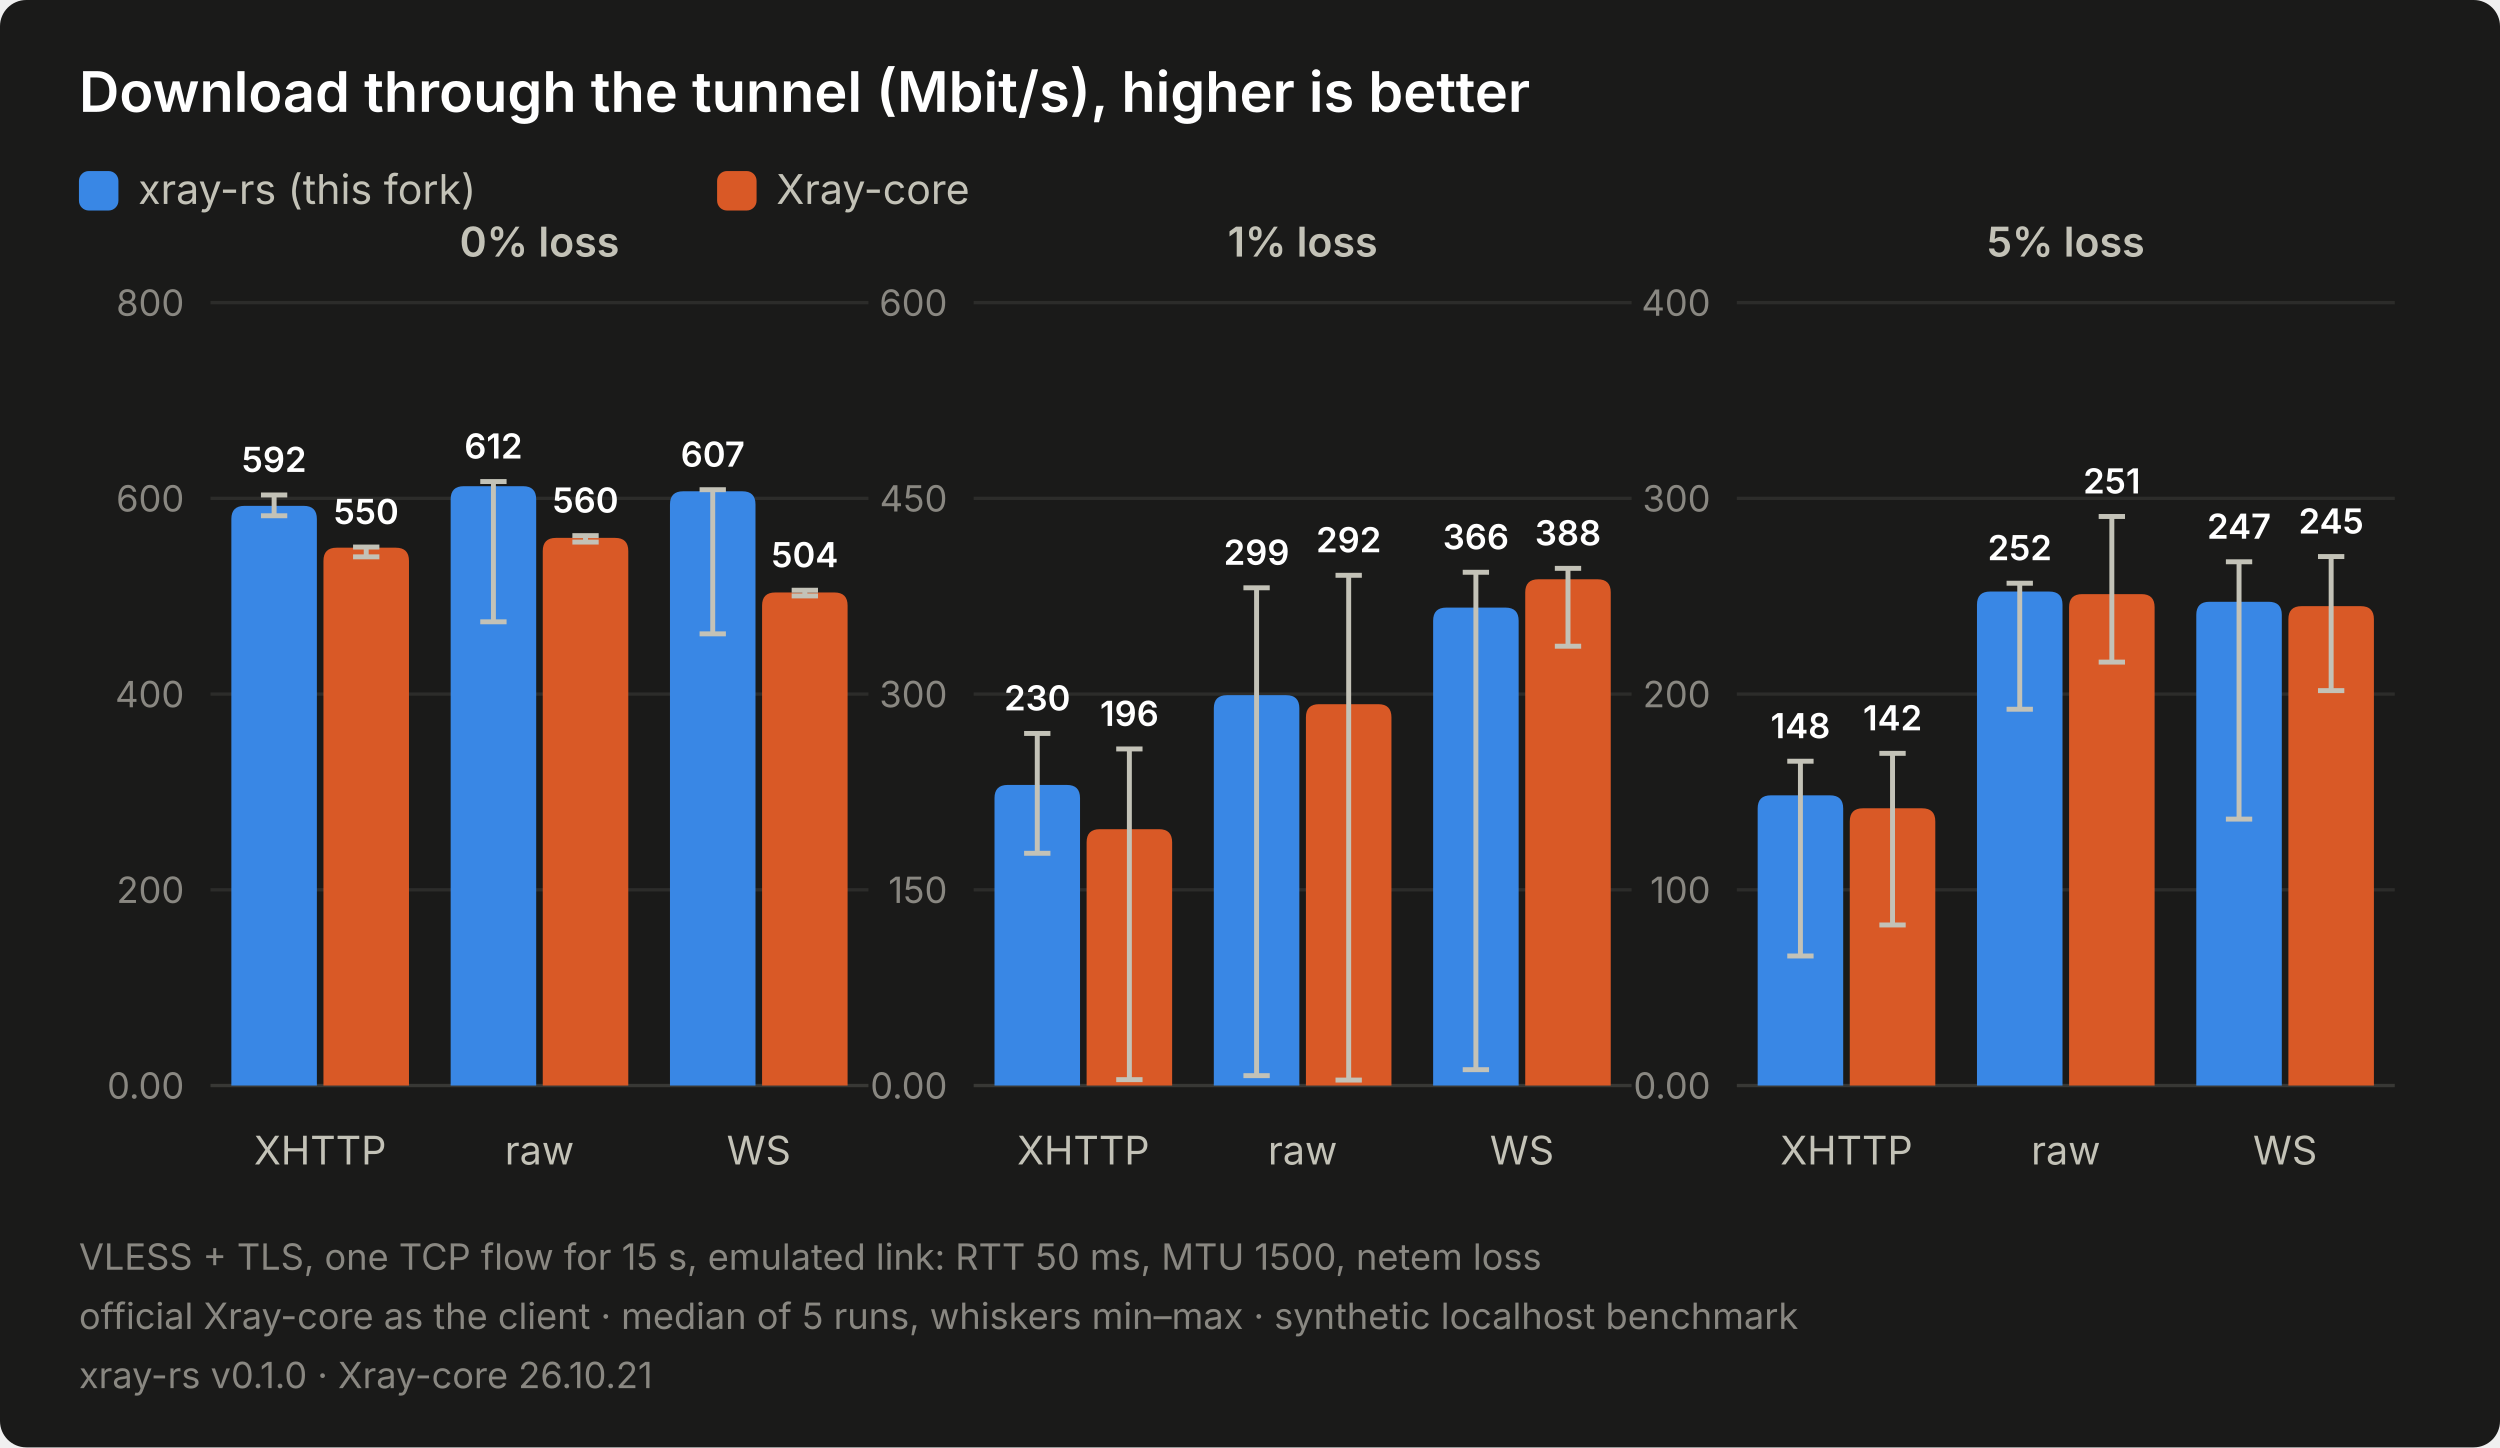
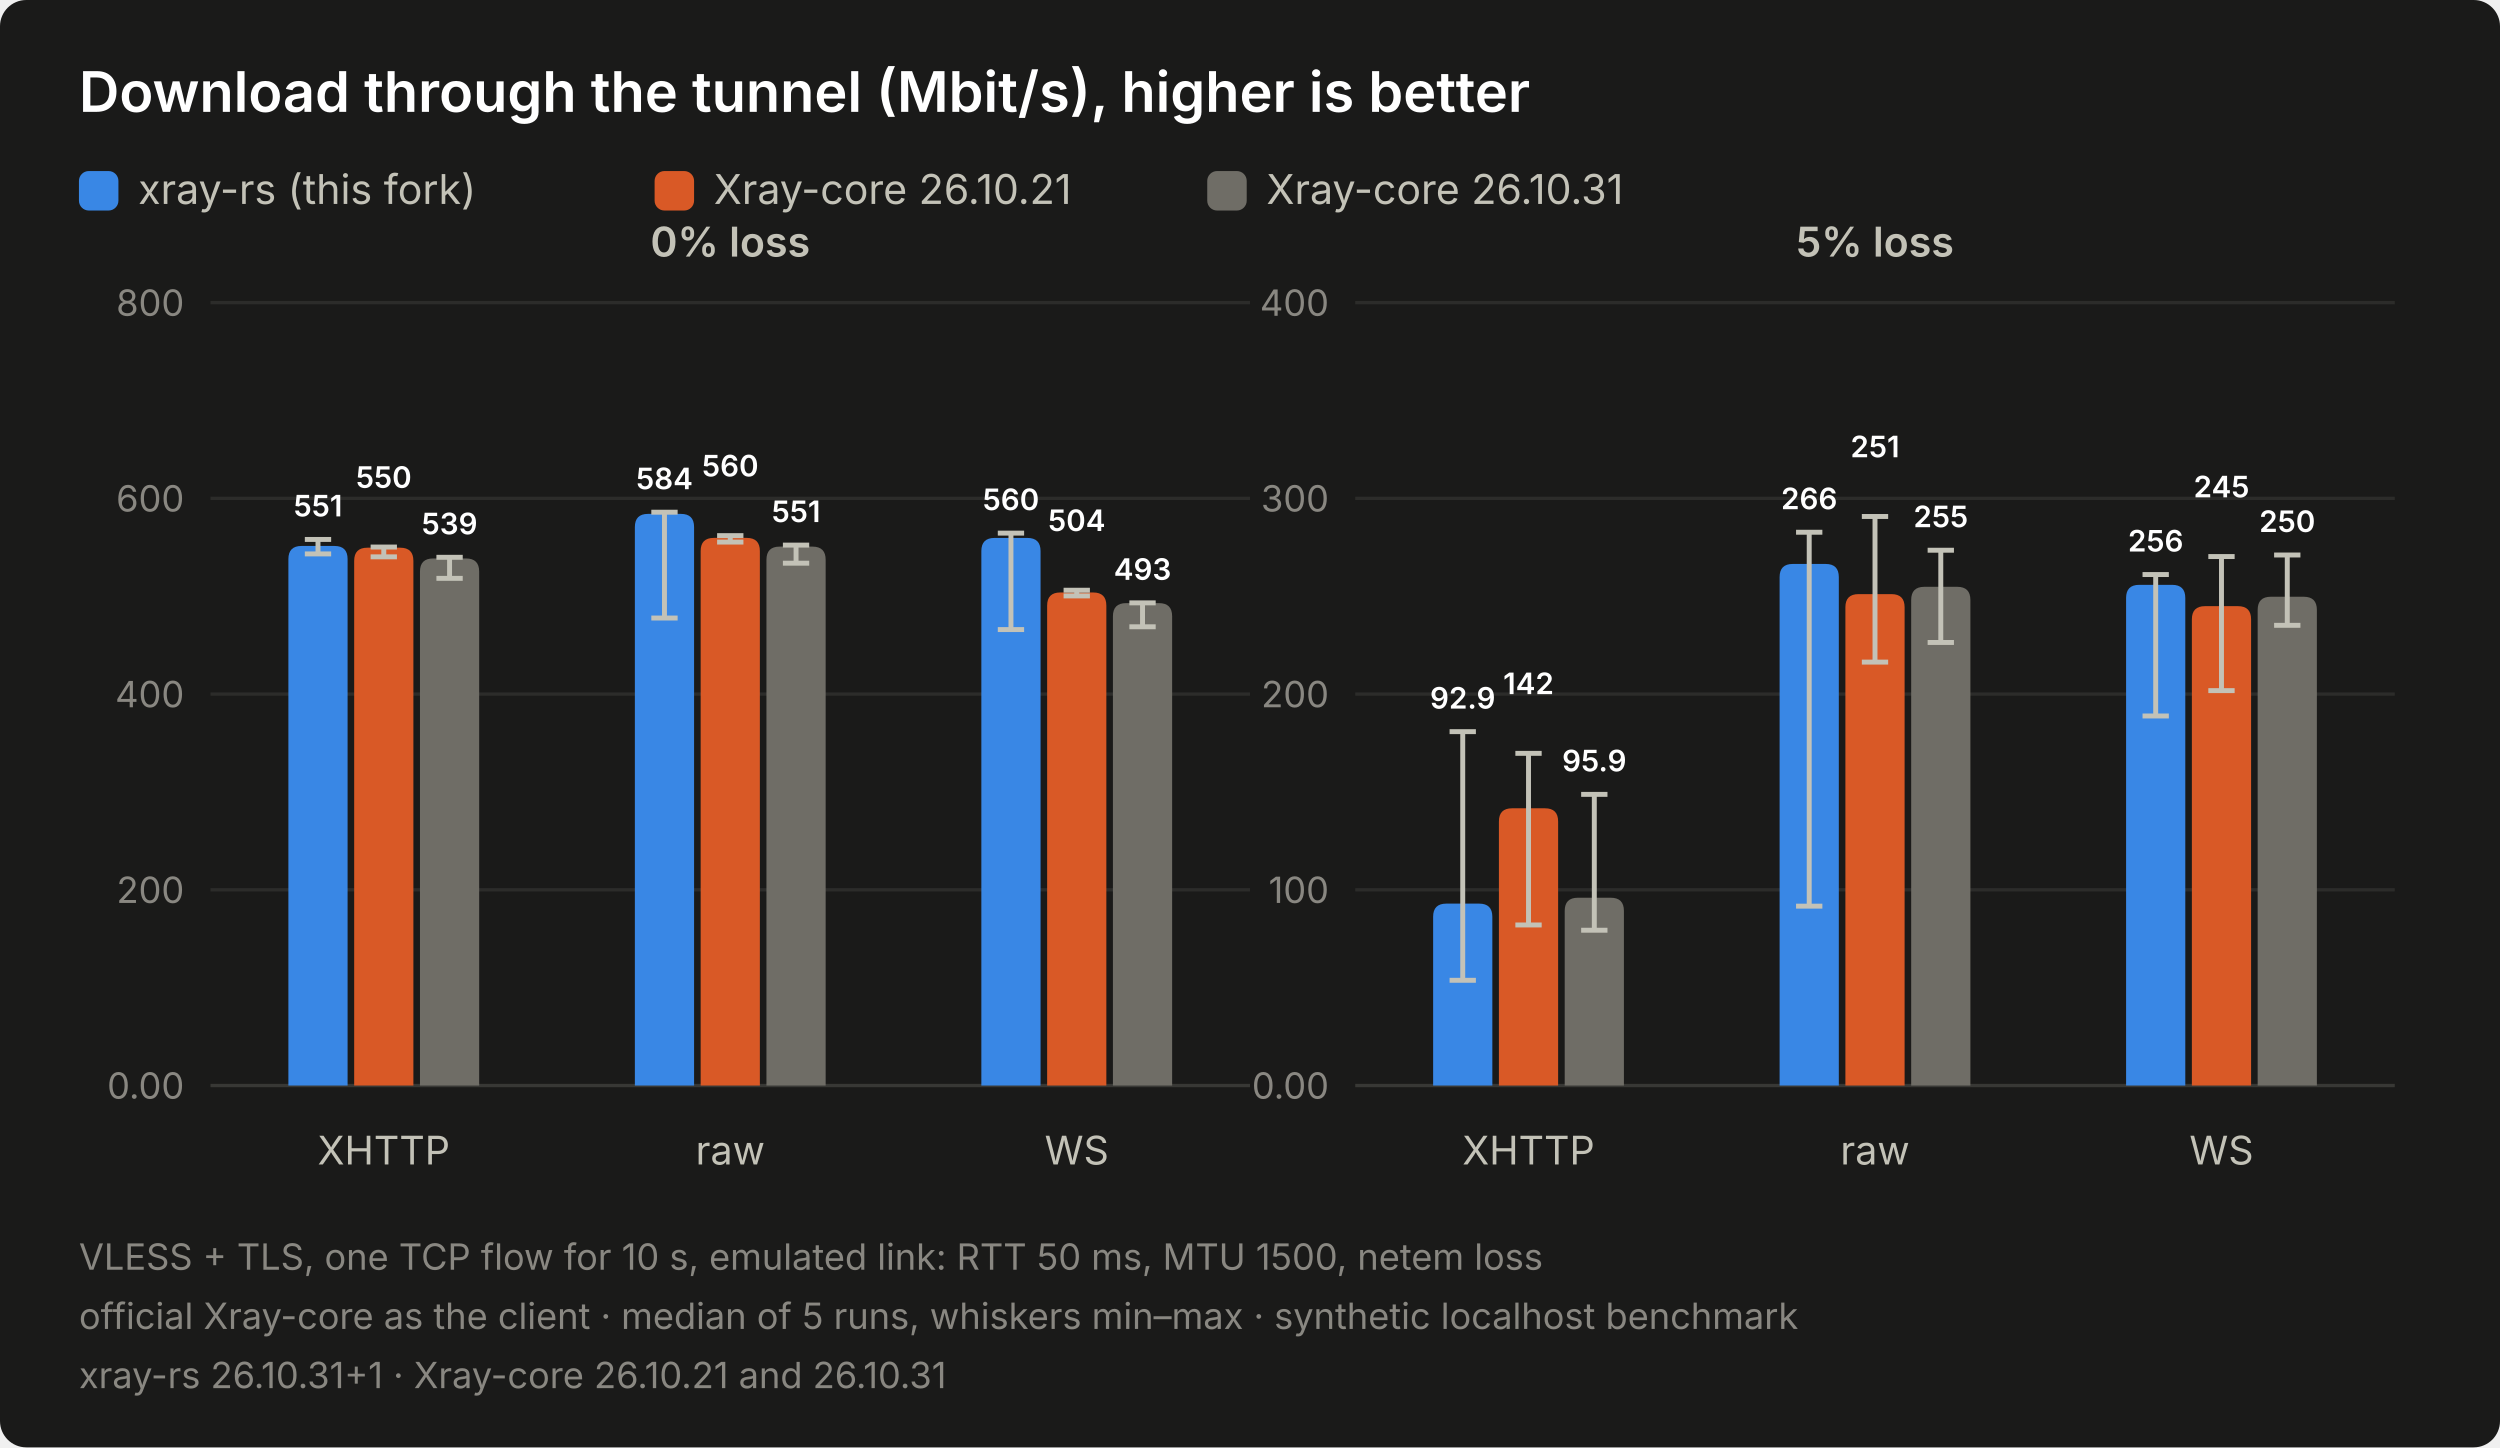
<svg xmlns="http://www.w3.org/2000/svg" width="760" height="440" viewBox="0 0 760 440" role="img" aria-label="Download through the tunnel (Mbit/s), higher is better">
  <rect width="760" height="440" fill="#1a1a19" rx="8" />
  <text x="24" y="34" font-family="system-ui, -apple-system, 'Segoe UI', sans-serif" font-size="17" font-weight="600" fill="#ffffff">Download through the tunnel (Mbit/s), higher is better</text>
  <rect x="24" y="52" width="12" height="12" rx="3" fill="#3987e5" />
  <text x="42" y="62" font-family="system-ui, -apple-system, 'Segoe UI', sans-serif" font-size="12.5" fill="#c3c2b7">xray-rs (this fork)</text>
-   <rect x="218" y="52" width="12" height="12" rx="3" fill="#d95926" />
-   <text x="236" y="62" font-family="system-ui, -apple-system, 'Segoe UI', sans-serif" font-size="12.5" fill="#c3c2b7">Xray-core</text>
-   <text x="164.00" y="78" font-family="system-ui, -apple-system, 'Segoe UI', sans-serif" font-size="12.5" font-weight="600" fill="#c3c2b7" text-anchor="middle">0% loss</text>
+   <rect x="199" y="52" width="12" height="12" rx="3" fill="#d95926" />
+   <text x="217" y="62" font-family="system-ui, -apple-system, 'Segoe UI', sans-serif" font-size="12.5" fill="#c3c2b7">Xray-core 26.10.21</text>
+   <rect x="367" y="52" width="12" height="12" rx="3" fill="#6f6d66" />
+   <text x="385" y="62" font-family="system-ui, -apple-system, 'Segoe UI', sans-serif" font-size="12.5" fill="#c3c2b7">Xray-core 26.10.31</text>
+   <text x="222.00" y="78" font-family="system-ui, -apple-system, 'Segoe UI', sans-serif" font-size="12.5" font-weight="600" fill="#c3c2b7" text-anchor="middle">0% loss</text>
  <text x="56.0" y="334.00" font-family="system-ui, -apple-system, 'Segoe UI', sans-serif" font-size="11" fill="#898781" text-anchor="end">0.00</text>
-   <line x1="64.0" y1="270.50" x2="264.0" y2="270.50" stroke="#2c2c2a" stroke-width="1" />
+   <line x1="64.0" y1="270.50" x2="380.0" y2="270.50" stroke="#2c2c2a" stroke-width="1" />
  <text x="56.0" y="274.50" font-family="system-ui, -apple-system, 'Segoe UI', sans-serif" font-size="11" fill="#898781" text-anchor="end">200</text>
-   <line x1="64.0" y1="211.00" x2="264.0" y2="211.00" stroke="#2c2c2a" stroke-width="1" />
+   <line x1="64.0" y1="211.00" x2="380.0" y2="211.00" stroke="#2c2c2a" stroke-width="1" />
  <text x="56.0" y="215.00" font-family="system-ui, -apple-system, 'Segoe UI', sans-serif" font-size="11" fill="#898781" text-anchor="end">400</text>
-   <line x1="64.0" y1="151.50" x2="264.0" y2="151.50" stroke="#2c2c2a" stroke-width="1" />
+   <line x1="64.0" y1="151.50" x2="380.0" y2="151.50" stroke="#2c2c2a" stroke-width="1" />
  <text x="56.0" y="155.50" font-family="system-ui, -apple-system, 'Segoe UI', sans-serif" font-size="11" fill="#898781" text-anchor="end">600</text>
-   <line x1="64.0" y1="92.00" x2="264.0" y2="92.00" stroke="#2c2c2a" stroke-width="1" />
+   <line x1="64.0" y1="92.00" x2="380.0" y2="92.00" stroke="#2c2c2a" stroke-width="1" />
  <text x="56.0" y="96.00" font-family="system-ui, -apple-system, 'Segoe UI', sans-serif" font-size="11" fill="#898781" text-anchor="end">800</text>
-   <line x1="64.0" y1="330" x2="264.0" y2="330" stroke="#383835" stroke-width="1" />
-   <path d="M 70.33 330.00 L 70.33 157.78 Q 70.33 153.78 74.33 153.78 L 92.33 153.78 Q 96.33 153.78 96.33 157.78 L 96.33 330.00 Z" fill="#3987e5" />
-   <line x1="83.33" y1="156.79" x2="83.33" y2="150.47" stroke="#c3c2b7" stroke-width="1.5" />
-   <line x1="79.33" y1="156.79" x2="87.33" y2="156.79" stroke="#c3c2b7" stroke-width="1.5" />
-   <line x1="79.33" y1="150.47" x2="87.33" y2="150.47" stroke="#c3c2b7" stroke-width="1.5" />
-   <text x="83.33" y="143.47" font-family="system-ui, -apple-system, 'Segoe UI', sans-serif" font-size="10.5" font-weight="600" fill="#ffffff" text-anchor="middle">592</text>
-   <path d="M 98.33 330.00 L 98.33 170.50 Q 98.33 166.50 102.33 166.50 L 120.33 166.50 Q 124.33 166.50 124.33 170.50 L 124.33 330.00 Z" fill="#d95926" />
-   <line x1="111.33" y1="169.28" x2="111.33" y2="166.30" stroke="#c3c2b7" stroke-width="1.5" />
-   <line x1="107.33" y1="169.28" x2="115.33" y2="169.28" stroke="#c3c2b7" stroke-width="1.5" />
-   <line x1="107.33" y1="166.30" x2="115.33" y2="166.30" stroke="#c3c2b7" stroke-width="1.5" />
-   <text x="111.33" y="159.30" font-family="system-ui, -apple-system, 'Segoe UI', sans-serif" font-size="10.5" font-weight="600" fill="#ffffff" text-anchor="middle">550</text>
-   <text x="97.33" y="354" font-family="system-ui, -apple-system, 'Segoe UI', sans-serif" font-size="12" fill="#c3c2b7" text-anchor="middle">XHTTP</text>
-   <path d="M 137.00 330.00 L 137.00 151.80 Q 137.00 147.80 141.00 147.80 L 159.00 147.80 Q 163.00 147.80 163.00 151.80 L 163.00 330.00 Z" fill="#3987e5" />
-   <line x1="150.00" y1="189.03" x2="150.00" y2="146.39" stroke="#c3c2b7" stroke-width="1.5" />
-   <line x1="146.00" y1="189.03" x2="154.00" y2="189.03" stroke="#c3c2b7" stroke-width="1.5" />
-   <line x1="146.00" y1="146.39" x2="154.00" y2="146.39" stroke="#c3c2b7" stroke-width="1.5" />
-   <text x="150.00" y="139.39" font-family="system-ui, -apple-system, 'Segoe UI', sans-serif" font-size="10.5" font-weight="600" fill="#ffffff" text-anchor="middle">612</text>
-   <path d="M 165.00 330.00 L 165.00 167.52 Q 165.00 163.52 169.00 163.52 L 187.00 163.52 Q 191.00 163.52 191.00 167.52 L 191.00 330.00 Z" fill="#d95926" />
-   <line x1="178.00" y1="164.79" x2="178.00" y2="162.83" stroke="#c3c2b7" stroke-width="1.5" />
-   <line x1="174.00" y1="164.79" x2="182.00" y2="164.79" stroke="#c3c2b7" stroke-width="1.5" />
-   <line x1="174.00" y1="162.83" x2="182.00" y2="162.83" stroke="#c3c2b7" stroke-width="1.5" />
-   <text x="178.00" y="155.83" font-family="system-ui, -apple-system, 'Segoe UI', sans-serif" font-size="10.5" font-weight="600" fill="#ffffff" text-anchor="middle">560</text>
-   <text x="164.00" y="354" font-family="system-ui, -apple-system, 'Segoe UI', sans-serif" font-size="12" fill="#c3c2b7" text-anchor="middle">raw</text>
-   <path d="M 203.67 330.00 L 203.67 153.35 Q 203.67 149.35 207.67 149.35 L 225.67 149.35 Q 229.67 149.35 229.67 153.35 L 229.67 330.00 Z" fill="#3987e5" />
-   <line x1="216.67" y1="192.69" x2="216.67" y2="148.87" stroke="#c3c2b7" stroke-width="1.5" />
-   <line x1="212.67" y1="192.69" x2="220.67" y2="192.69" stroke="#c3c2b7" stroke-width="1.5" />
-   <line x1="212.67" y1="148.87" x2="220.67" y2="148.87" stroke="#c3c2b7" stroke-width="1.5" />
-   <text x="216.67" y="141.87" font-family="system-ui, -apple-system, 'Segoe UI', sans-serif" font-size="10.5" font-weight="600" fill="#ffffff" text-anchor="middle">607</text>
-   <path d="M 231.67 330.00 L 231.67 184.11 Q 231.67 180.11 235.67 180.11 L 253.67 180.11 Q 257.67 180.11 257.67 184.11 L 257.67 330.00 Z" fill="#d95926" />
-   <line x1="244.67" y1="181.16" x2="244.67" y2="179.43" stroke="#c3c2b7" stroke-width="1.5" />
-   <line x1="240.67" y1="181.16" x2="248.67" y2="181.16" stroke="#c3c2b7" stroke-width="1.5" />
-   <line x1="240.67" y1="179.43" x2="248.67" y2="179.43" stroke="#c3c2b7" stroke-width="1.5" />
-   <text x="244.67" y="172.43" font-family="system-ui, -apple-system, 'Segoe UI', sans-serif" font-size="10.5" font-weight="600" fill="#ffffff" text-anchor="middle">504</text>
-   <text x="230.67" y="354" font-family="system-ui, -apple-system, 'Segoe UI', sans-serif" font-size="12" fill="#c3c2b7" text-anchor="middle">WS</text>
-   <text x="396.00" y="78" font-family="system-ui, -apple-system, 'Segoe UI', sans-serif" font-size="12.5" font-weight="600" fill="#c3c2b7" text-anchor="middle">1% loss</text>
-   <text x="288.0" y="334.00" font-family="system-ui, -apple-system, 'Segoe UI', sans-serif" font-size="11" fill="#898781" text-anchor="end">0.00</text>
-   <line x1="296.0" y1="270.50" x2="496.0" y2="270.50" stroke="#2c2c2a" stroke-width="1" />
-   <text x="288.0" y="274.50" font-family="system-ui, -apple-system, 'Segoe UI', sans-serif" font-size="11" fill="#898781" text-anchor="end">150</text>
-   <line x1="296.0" y1="211.00" x2="496.0" y2="211.00" stroke="#2c2c2a" stroke-width="1" />
-   <text x="288.0" y="215.00" font-family="system-ui, -apple-system, 'Segoe UI', sans-serif" font-size="11" fill="#898781" text-anchor="end">300</text>
-   <line x1="296.0" y1="151.50" x2="496.0" y2="151.50" stroke="#2c2c2a" stroke-width="1" />
-   <text x="288.0" y="155.50" font-family="system-ui, -apple-system, 'Segoe UI', sans-serif" font-size="11" fill="#898781" text-anchor="end">450</text>
-   <line x1="296.0" y1="92.00" x2="496.0" y2="92.00" stroke="#2c2c2a" stroke-width="1" />
-   <text x="288.0" y="96.00" font-family="system-ui, -apple-system, 'Segoe UI', sans-serif" font-size="11" fill="#898781" text-anchor="end">600</text>
-   <line x1="296.0" y1="330" x2="496.0" y2="330" stroke="#383835" stroke-width="1" />
-   <path d="M 302.33 330.00 L 302.33 242.62 Q 302.33 238.62 306.33 238.62 L 324.33 238.62 Q 328.33 238.62 328.33 242.62 L 328.33 330.00 Z" fill="#3987e5" />
-   <line x1="315.33" y1="259.40" x2="315.33" y2="222.97" stroke="#c3c2b7" stroke-width="1.5" />
-   <line x1="311.33" y1="259.40" x2="319.33" y2="259.40" stroke="#c3c2b7" stroke-width="1.5" />
-   <line x1="311.33" y1="222.97" x2="319.33" y2="222.97" stroke="#c3c2b7" stroke-width="1.5" />
-   <text x="315.33" y="215.97" font-family="system-ui, -apple-system, 'Segoe UI', sans-serif" font-size="10.5" font-weight="600" fill="#ffffff" text-anchor="middle">230</text>
-   <path d="M 330.33 330.00 L 330.33 256.07 Q 330.33 252.07 334.33 252.07 L 352.33 252.07 Q 356.33 252.07 356.33 256.07 L 356.33 330.00 Z" fill="#d95926" />
-   <line x1="343.33" y1="328.21" x2="343.33" y2="227.68" stroke="#c3c2b7" stroke-width="1.5" />
-   <line x1="339.33" y1="328.21" x2="347.33" y2="328.21" stroke="#c3c2b7" stroke-width="1.5" />
-   <line x1="339.33" y1="227.68" x2="347.33" y2="227.68" stroke="#c3c2b7" stroke-width="1.5" />
-   <text x="343.33" y="220.68" font-family="system-ui, -apple-system, 'Segoe UI', sans-serif" font-size="10.5" font-weight="600" fill="#ffffff" text-anchor="middle">196</text>
-   <text x="329.33" y="354" font-family="system-ui, -apple-system, 'Segoe UI', sans-serif" font-size="12" fill="#c3c2b7" text-anchor="middle">XHTTP</text>
-   <path d="M 369.00 330.00 L 369.00 215.33 Q 369.00 211.33 373.00 211.33 L 391.00 211.33 Q 395.00 211.33 395.00 215.33 L 395.00 330.00 Z" fill="#3987e5" />
-   <line x1="382.00" y1="327.00" x2="382.00" y2="178.69" stroke="#c3c2b7" stroke-width="1.5" />
-   <line x1="378.00" y1="327.00" x2="386.00" y2="327.00" stroke="#c3c2b7" stroke-width="1.5" />
-   <line x1="378.00" y1="178.69" x2="386.00" y2="178.69" stroke="#c3c2b7" stroke-width="1.5" />
-   <text x="382.00" y="171.69" font-family="system-ui, -apple-system, 'Segoe UI', sans-serif" font-size="10.5" font-weight="600" fill="#ffffff" text-anchor="middle">299</text>
-   <path d="M 397.00 330.00 L 397.00 218.07 Q 397.00 214.07 401.00 214.07 L 419.00 214.07 Q 423.00 214.07 423.00 218.07 L 423.00 330.00 Z" fill="#d95926" />
-   <line x1="410.00" y1="328.34" x2="410.00" y2="174.89" stroke="#c3c2b7" stroke-width="1.5" />
-   <line x1="406.00" y1="328.34" x2="414.00" y2="328.34" stroke="#c3c2b7" stroke-width="1.5" />
-   <line x1="406.00" y1="174.89" x2="414.00" y2="174.89" stroke="#c3c2b7" stroke-width="1.5" />
-   <text x="410.00" y="167.89" font-family="system-ui, -apple-system, 'Segoe UI', sans-serif" font-size="10.5" font-weight="600" fill="#ffffff" text-anchor="middle">292</text>
-   <text x="396.00" y="354" font-family="system-ui, -apple-system, 'Segoe UI', sans-serif" font-size="12" fill="#c3c2b7" text-anchor="middle">raw</text>
-   <path d="M 435.67 330.00 L 435.67 188.71 Q 435.67 184.71 439.67 184.71 L 457.67 184.71 Q 461.67 184.71 461.67 188.71 L 461.67 330.00 Z" fill="#3987e5" />
-   <line x1="448.67" y1="325.18" x2="448.67" y2="173.97" stroke="#c3c2b7" stroke-width="1.5" />
-   <line x1="444.67" y1="325.18" x2="452.67" y2="325.18" stroke="#c3c2b7" stroke-width="1.5" />
-   <line x1="444.67" y1="173.97" x2="452.67" y2="173.97" stroke="#c3c2b7" stroke-width="1.5" />
-   <text x="448.67" y="166.97" font-family="system-ui, -apple-system, 'Segoe UI', sans-serif" font-size="10.5" font-weight="600" fill="#ffffff" text-anchor="middle">366</text>
-   <path d="M 463.67 330.00 L 463.67 180.10 Q 463.67 176.10 467.67 176.10 L 485.67 176.10 Q 489.67 176.10 489.67 180.10 L 489.67 330.00 Z" fill="#d95926" />
-   <line x1="476.67" y1="196.45" x2="476.67" y2="172.78" stroke="#c3c2b7" stroke-width="1.5" />
-   <line x1="472.67" y1="196.45" x2="480.67" y2="196.45" stroke="#c3c2b7" stroke-width="1.5" />
-   <line x1="472.67" y1="172.78" x2="480.67" y2="172.78" stroke="#c3c2b7" stroke-width="1.5" />
-   <text x="476.67" y="165.78" font-family="system-ui, -apple-system, 'Segoe UI', sans-serif" font-size="10.5" font-weight="600" fill="#ffffff" text-anchor="middle">388</text>
-   <text x="462.67" y="354" font-family="system-ui, -apple-system, 'Segoe UI', sans-serif" font-size="12" fill="#c3c2b7" text-anchor="middle">WS</text>
-   <text x="628.00" y="78" font-family="system-ui, -apple-system, 'Segoe UI', sans-serif" font-size="12.5" font-weight="600" fill="#c3c2b7" text-anchor="middle">5% loss</text>
-   <text x="520.0" y="334.00" font-family="system-ui, -apple-system, 'Segoe UI', sans-serif" font-size="11" fill="#898781" text-anchor="end">0.00</text>
-   <line x1="528.0" y1="270.50" x2="728.0" y2="270.50" stroke="#2c2c2a" stroke-width="1" />
-   <text x="520.0" y="274.50" font-family="system-ui, -apple-system, 'Segoe UI', sans-serif" font-size="11" fill="#898781" text-anchor="end">100</text>
-   <line x1="528.0" y1="211.00" x2="728.0" y2="211.00" stroke="#2c2c2a" stroke-width="1" />
-   <text x="520.0" y="215.00" font-family="system-ui, -apple-system, 'Segoe UI', sans-serif" font-size="11" fill="#898781" text-anchor="end">200</text>
-   <line x1="528.0" y1="151.50" x2="728.0" y2="151.50" stroke="#2c2c2a" stroke-width="1" />
-   <text x="520.0" y="155.50" font-family="system-ui, -apple-system, 'Segoe UI', sans-serif" font-size="11" fill="#898781" text-anchor="end">300</text>
-   <line x1="528.0" y1="92.00" x2="728.0" y2="92.00" stroke="#2c2c2a" stroke-width="1" />
-   <text x="520.0" y="96.00" font-family="system-ui, -apple-system, 'Segoe UI', sans-serif" font-size="11" fill="#898781" text-anchor="end">400</text>
-   <line x1="528.0" y1="330" x2="728.0" y2="330" stroke="#383835" stroke-width="1" />
-   <path d="M 534.33 330.00 L 534.33 245.78 Q 534.33 241.78 538.33 241.78 L 556.33 241.78 Q 560.33 241.78 560.33 245.78 L 560.33 330.00 Z" fill="#3987e5" />
-   <line x1="547.33" y1="290.62" x2="547.33" y2="231.41" stroke="#c3c2b7" stroke-width="1.5" />
-   <line x1="543.33" y1="290.62" x2="551.33" y2="290.62" stroke="#c3c2b7" stroke-width="1.5" />
-   <line x1="543.33" y1="231.41" x2="551.33" y2="231.41" stroke="#c3c2b7" stroke-width="1.5" />
-   <text x="547.33" y="224.41" font-family="system-ui, -apple-system, 'Segoe UI', sans-serif" font-size="10.5" font-weight="600" fill="#ffffff" text-anchor="middle">148</text>
-   <path d="M 562.33 330.00 L 562.33 249.72 Q 562.33 245.72 566.33 245.72 L 584.33 245.72 Q 588.33 245.72 588.33 249.72 L 588.33 330.00 Z" fill="#d95926" />
-   <line x1="575.33" y1="281.19" x2="575.33" y2="229.02" stroke="#c3c2b7" stroke-width="1.5" />
-   <line x1="571.33" y1="281.19" x2="579.33" y2="281.19" stroke="#c3c2b7" stroke-width="1.5" />
-   <line x1="571.33" y1="229.02" x2="579.33" y2="229.02" stroke="#c3c2b7" stroke-width="1.5" />
-   <text x="575.33" y="222.02" font-family="system-ui, -apple-system, 'Segoe UI', sans-serif" font-size="10.5" font-weight="600" fill="#ffffff" text-anchor="middle">142</text>
-   <text x="561.33" y="354" font-family="system-ui, -apple-system, 'Segoe UI', sans-serif" font-size="12" fill="#c3c2b7" text-anchor="middle">XHTTP</text>
-   <path d="M 601.00 330.00 L 601.00 183.83 Q 601.00 179.83 605.00 179.83 L 623.00 179.83 Q 627.00 179.83 627.00 183.83 L 627.00 330.00 Z" fill="#3987e5" />
-   <line x1="614.00" y1="215.61" x2="614.00" y2="177.30" stroke="#c3c2b7" stroke-width="1.5" />
-   <line x1="610.00" y1="215.61" x2="618.00" y2="215.61" stroke="#c3c2b7" stroke-width="1.5" />
-   <line x1="610.00" y1="177.30" x2="618.00" y2="177.30" stroke="#c3c2b7" stroke-width="1.5" />
-   <text x="614.00" y="170.30" font-family="system-ui, -apple-system, 'Segoe UI', sans-serif" font-size="10.5" font-weight="600" fill="#ffffff" text-anchor="middle">252</text>
-   <path d="M 629.00 330.00 L 629.00 184.61 Q 629.00 180.61 633.00 180.61 L 651.00 180.61 Q 655.00 180.61 655.00 184.61 L 655.00 330.00 Z" fill="#d95926" />
-   <line x1="642.00" y1="201.28" x2="642.00" y2="157.01" stroke="#c3c2b7" stroke-width="1.5" />
-   <line x1="638.00" y1="201.28" x2="646.00" y2="201.28" stroke="#c3c2b7" stroke-width="1.5" />
-   <line x1="638.00" y1="157.01" x2="646.00" y2="157.01" stroke="#c3c2b7" stroke-width="1.5" />
-   <text x="642.00" y="150.01" font-family="system-ui, -apple-system, 'Segoe UI', sans-serif" font-size="10.5" font-weight="600" fill="#ffffff" text-anchor="middle">251</text>
-   <text x="628.00" y="354" font-family="system-ui, -apple-system, 'Segoe UI', sans-serif" font-size="12" fill="#c3c2b7" text-anchor="middle">raw</text>
-   <path d="M 667.67 330.00 L 667.67 186.94 Q 667.67 182.94 671.67 182.94 L 689.67 182.94 Q 693.67 182.94 693.67 186.94 L 693.67 330.00 Z" fill="#3987e5" />
-   <line x1="680.67" y1="249.01" x2="680.67" y2="170.78" stroke="#c3c2b7" stroke-width="1.5" />
-   <line x1="676.67" y1="249.01" x2="684.67" y2="249.01" stroke="#c3c2b7" stroke-width="1.5" />
-   <line x1="676.67" y1="170.78" x2="684.67" y2="170.78" stroke="#c3c2b7" stroke-width="1.5" />
-   <text x="680.67" y="163.78" font-family="system-ui, -apple-system, 'Segoe UI', sans-serif" font-size="10.5" font-weight="600" fill="#ffffff" text-anchor="middle">247</text>
-   <path d="M 695.67 330.00 L 695.67 188.27 Q 695.67 184.27 699.67 184.27 L 717.67 184.27 Q 721.67 184.27 721.67 188.27 L 721.67 330.00 Z" fill="#d95926" />
-   <line x1="708.67" y1="209.95" x2="708.67" y2="169.19" stroke="#c3c2b7" stroke-width="1.5" />
-   <line x1="704.67" y1="209.95" x2="712.67" y2="209.95" stroke="#c3c2b7" stroke-width="1.5" />
-   <line x1="704.67" y1="169.19" x2="712.67" y2="169.19" stroke="#c3c2b7" stroke-width="1.5" />
-   <text x="708.67" y="162.19" font-family="system-ui, -apple-system, 'Segoe UI', sans-serif" font-size="10.5" font-weight="600" fill="#ffffff" text-anchor="middle">245</text>
-   <text x="694.67" y="354" font-family="system-ui, -apple-system, 'Segoe UI', sans-serif" font-size="12" fill="#c3c2b7" text-anchor="middle">WS</text>
-   <text x="24" y="386" font-family="system-ui, -apple-system, 'Segoe UI', sans-serif" font-size="11" fill="#898781">VLESS + TLS, one TCP flow for 15 s, emulated link: RTT 50 ms, MTU 1500, netem loss</text>
+   <line x1="64.0" y1="330" x2="380.0" y2="330" stroke="#383835" stroke-width="1" />
+   <path d="M 87.67 330.00 L 87.67 169.97 Q 87.67 165.97 91.67 165.97 L 101.67 165.97 Q 105.67 165.97 105.67 169.97 L 105.67 330.00 Z" fill="#3987e5" />
+   <line x1="96.67" y1="168.39" x2="96.67" y2="163.99" stroke="#c3c2b7" stroke-width="1.5" />
+   <line x1="92.67" y1="168.39" x2="100.67" y2="168.39" stroke="#c3c2b7" stroke-width="1.5" />
+   <line x1="92.67" y1="163.99" x2="100.67" y2="163.99" stroke="#c3c2b7" stroke-width="1.5" />
+   <text x="96.67" y="156.99" font-family="system-ui, -apple-system, 'Segoe UI', sans-serif" font-size="9" font-weight="600" fill="#ffffff" text-anchor="middle">551</text>
+   <path d="M 107.67 330.00 L 107.67 170.50 Q 107.67 166.50 111.67 166.50 L 121.67 166.50 Q 125.67 166.50 125.67 170.50 L 125.67 330.00 Z" fill="#d95926" />
+   <line x1="116.67" y1="169.28" x2="116.67" y2="166.30" stroke="#c3c2b7" stroke-width="1.5" />
+   <line x1="112.67" y1="169.28" x2="120.67" y2="169.28" stroke="#c3c2b7" stroke-width="1.5" />
+   <line x1="112.67" y1="166.30" x2="120.67" y2="166.30" stroke="#c3c2b7" stroke-width="1.5" />
+   <text x="116.67" y="148.30" font-family="system-ui, -apple-system, 'Segoe UI', sans-serif" font-size="9" font-weight="600" fill="#ffffff" text-anchor="middle">550</text>
+   <path d="M 127.67 330.00 L 127.67 173.77 Q 127.67 169.77 131.67 169.77 L 141.67 169.77 Q 145.67 169.77 145.67 173.77 L 145.67 330.00 Z" fill="#6f6d66" />
+   <line x1="136.67" y1="175.82" x2="136.67" y2="169.42" stroke="#c3c2b7" stroke-width="1.5" />
+   <line x1="132.67" y1="175.82" x2="140.67" y2="175.82" stroke="#c3c2b7" stroke-width="1.5" />
+   <line x1="132.67" y1="169.42" x2="140.67" y2="169.42" stroke="#c3c2b7" stroke-width="1.5" />
+   <text x="136.67" y="162.42" font-family="system-ui, -apple-system, 'Segoe UI', sans-serif" font-size="9" font-weight="600" fill="#ffffff" text-anchor="middle">539</text>
+   <text x="116.67" y="354" font-family="system-ui, -apple-system, 'Segoe UI', sans-serif" font-size="12" fill="#c3c2b7" text-anchor="middle">XHTTP</text>
+   <path d="M 193.00 330.00 L 193.00 160.22 Q 193.00 156.22 197.00 156.22 L 207.00 156.22 Q 211.00 156.22 211.00 160.22 L 211.00 330.00 Z" fill="#3987e5" />
+   <line x1="202.00" y1="187.88" x2="202.00" y2="155.71" stroke="#c3c2b7" stroke-width="1.5" />
+   <line x1="198.00" y1="187.88" x2="206.00" y2="187.88" stroke="#c3c2b7" stroke-width="1.5" />
+   <line x1="198.00" y1="155.71" x2="206.00" y2="155.71" stroke="#c3c2b7" stroke-width="1.5" />
+   <text x="202.00" y="148.71" font-family="system-ui, -apple-system, 'Segoe UI', sans-serif" font-size="9" font-weight="600" fill="#ffffff" text-anchor="middle">584</text>
+   <path d="M 213.00 330.00 L 213.00 167.52 Q 213.00 163.52 217.00 163.52 L 227.00 163.52 Q 231.00 163.52 231.00 167.52 L 231.00 330.00 Z" fill="#d95926" />
+   <line x1="222.00" y1="164.79" x2="222.00" y2="162.83" stroke="#c3c2b7" stroke-width="1.5" />
+   <line x1="218.00" y1="164.79" x2="226.00" y2="164.79" stroke="#c3c2b7" stroke-width="1.5" />
+   <line x1="218.00" y1="162.83" x2="226.00" y2="162.83" stroke="#c3c2b7" stroke-width="1.5" />
+   <text x="222.00" y="144.83" font-family="system-ui, -apple-system, 'Segoe UI', sans-serif" font-size="9" font-weight="600" fill="#ffffff" text-anchor="middle">560</text>
+   <path d="M 233.00 330.00 L 233.00 170.17 Q 233.00 166.17 237.00 166.17 L 247.00 166.17 Q 251.00 166.17 251.00 170.17 L 251.00 330.00 Z" fill="#6f6d66" />
+   <line x1="242.00" y1="171.21" x2="242.00" y2="165.71" stroke="#c3c2b7" stroke-width="1.5" />
+   <line x1="238.00" y1="171.21" x2="246.00" y2="171.21" stroke="#c3c2b7" stroke-width="1.5" />
+   <line x1="238.00" y1="165.71" x2="246.00" y2="165.71" stroke="#c3c2b7" stroke-width="1.5" />
+   <text x="242.00" y="158.71" font-family="system-ui, -apple-system, 'Segoe UI', sans-serif" font-size="9" font-weight="600" fill="#ffffff" text-anchor="middle">551</text>
+   <text x="222.00" y="354" font-family="system-ui, -apple-system, 'Segoe UI', sans-serif" font-size="12" fill="#c3c2b7" text-anchor="middle">raw</text>
+   <path d="M 298.33 330.00 L 298.33 167.53 Q 298.33 163.53 302.33 163.53 L 312.33 163.53 Q 316.33 163.53 316.33 167.53 L 316.33 330.00 Z" fill="#3987e5" />
+   <line x1="307.33" y1="191.39" x2="307.33" y2="162.07" stroke="#c3c2b7" stroke-width="1.5" />
+   <line x1="303.33" y1="191.39" x2="311.33" y2="191.39" stroke="#c3c2b7" stroke-width="1.5" />
+   <line x1="303.33" y1="162.07" x2="311.33" y2="162.07" stroke="#c3c2b7" stroke-width="1.5" />
+   <text x="307.33" y="155.07" font-family="system-ui, -apple-system, 'Segoe UI', sans-serif" font-size="9" font-weight="600" fill="#ffffff" text-anchor="middle">560</text>
+   <path d="M 318.33 330.00 L 318.33 184.11 Q 318.33 180.11 322.33 180.11 L 332.33 180.11 Q 336.33 180.11 336.33 184.11 L 336.33 330.00 Z" fill="#d95926" />
+   <line x1="327.33" y1="181.16" x2="327.33" y2="179.43" stroke="#c3c2b7" stroke-width="1.5" />
+   <line x1="323.33" y1="181.16" x2="331.33" y2="181.16" stroke="#c3c2b7" stroke-width="1.5" />
+   <line x1="323.33" y1="179.43" x2="331.33" y2="179.43" stroke="#c3c2b7" stroke-width="1.5" />
+   <text x="327.33" y="161.43" font-family="system-ui, -apple-system, 'Segoe UI', sans-serif" font-size="9" font-weight="600" fill="#ffffff" text-anchor="middle">504</text>
+   <path d="M 338.33 330.00 L 338.33 187.35 Q 338.33 183.35 342.33 183.35 L 352.33 183.35 Q 356.33 183.35 356.33 187.35 L 356.33 330.00 Z" fill="#6f6d66" />
+   <line x1="347.33" y1="190.54" x2="347.33" y2="183.27" stroke="#c3c2b7" stroke-width="1.5" />
+   <line x1="343.33" y1="190.54" x2="351.33" y2="190.54" stroke="#c3c2b7" stroke-width="1.5" />
+   <line x1="343.33" y1="183.27" x2="351.33" y2="183.27" stroke="#c3c2b7" stroke-width="1.5" />
+   <text x="347.33" y="176.27" font-family="system-ui, -apple-system, 'Segoe UI', sans-serif" font-size="9" font-weight="600" fill="#ffffff" text-anchor="middle">493</text>
+   <text x="327.33" y="354" font-family="system-ui, -apple-system, 'Segoe UI', sans-serif" font-size="12" fill="#c3c2b7" text-anchor="middle">WS</text>
+   <text x="570.00" y="78" font-family="system-ui, -apple-system, 'Segoe UI', sans-serif" font-size="12.5" font-weight="600" fill="#c3c2b7" text-anchor="middle">5% loss</text>
+   <text x="404.0" y="334.00" font-family="system-ui, -apple-system, 'Segoe UI', sans-serif" font-size="11" fill="#898781" text-anchor="end">0.00</text>
+   <line x1="412.0" y1="270.50" x2="728.0" y2="270.50" stroke="#2c2c2a" stroke-width="1" />
+   <text x="404.0" y="274.50" font-family="system-ui, -apple-system, 'Segoe UI', sans-serif" font-size="11" fill="#898781" text-anchor="end">100</text>
+   <line x1="412.0" y1="211.00" x2="728.0" y2="211.00" stroke="#2c2c2a" stroke-width="1" />
+   <text x="404.0" y="215.00" font-family="system-ui, -apple-system, 'Segoe UI', sans-serif" font-size="11" fill="#898781" text-anchor="end">200</text>
+   <line x1="412.0" y1="151.50" x2="728.0" y2="151.50" stroke="#2c2c2a" stroke-width="1" />
+   <text x="404.0" y="155.50" font-family="system-ui, -apple-system, 'Segoe UI', sans-serif" font-size="11" fill="#898781" text-anchor="end">300</text>
+   <line x1="412.0" y1="92.00" x2="728.0" y2="92.00" stroke="#2c2c2a" stroke-width="1" />
+   <text x="404.0" y="96.00" font-family="system-ui, -apple-system, 'Segoe UI', sans-serif" font-size="11" fill="#898781" text-anchor="end">400</text>
+   <line x1="412.0" y1="330" x2="728.0" y2="330" stroke="#383835" stroke-width="1" />
+   <path d="M 435.67 330.00 L 435.67 278.70 Q 435.67 274.70 439.67 274.70 L 449.67 274.70 Q 453.67 274.70 453.67 278.70 L 453.67 330.00 Z" fill="#3987e5" />
+   <line x1="444.67" y1="298.01" x2="444.67" y2="222.42" stroke="#c3c2b7" stroke-width="1.5" />
+   <line x1="440.67" y1="298.01" x2="448.67" y2="298.01" stroke="#c3c2b7" stroke-width="1.5" />
+   <line x1="440.67" y1="222.42" x2="448.67" y2="222.42" stroke="#c3c2b7" stroke-width="1.5" />
+   <text x="444.67" y="215.42" font-family="system-ui, -apple-system, 'Segoe UI', sans-serif" font-size="9" font-weight="600" fill="#ffffff" text-anchor="middle">92.9</text>
+   <path d="M 455.67 330.00 L 455.67 249.72 Q 455.67 245.72 459.67 245.72 L 469.67 245.72 Q 473.67 245.72 473.67 249.72 L 473.67 330.00 Z" fill="#d95926" />
+   <line x1="464.67" y1="281.19" x2="464.67" y2="229.02" stroke="#c3c2b7" stroke-width="1.5" />
+   <line x1="460.67" y1="281.19" x2="468.67" y2="281.19" stroke="#c3c2b7" stroke-width="1.5" />
+   <line x1="460.67" y1="229.02" x2="468.67" y2="229.02" stroke="#c3c2b7" stroke-width="1.5" />
+   <text x="464.67" y="211.02" font-family="system-ui, -apple-system, 'Segoe UI', sans-serif" font-size="9" font-weight="600" fill="#ffffff" text-anchor="middle">142</text>
+   <path d="M 475.67 330.00 L 475.67 276.91 Q 475.67 272.91 479.67 272.91 L 489.67 272.91 Q 493.67 272.91 493.67 276.91 L 493.67 330.00 Z" fill="#6f6d66" />
+   <line x1="484.67" y1="282.79" x2="484.67" y2="241.49" stroke="#c3c2b7" stroke-width="1.5" />
+   <line x1="480.67" y1="282.79" x2="488.67" y2="282.79" stroke="#c3c2b7" stroke-width="1.5" />
+   <line x1="480.67" y1="241.49" x2="488.67" y2="241.49" stroke="#c3c2b7" stroke-width="1.5" />
+   <text x="484.67" y="234.49" font-family="system-ui, -apple-system, 'Segoe UI', sans-serif" font-size="9" font-weight="600" fill="#ffffff" text-anchor="middle">95.9</text>
+   <text x="464.67" y="354" font-family="system-ui, -apple-system, 'Segoe UI', sans-serif" font-size="12" fill="#c3c2b7" text-anchor="middle">XHTTP</text>
+   <path d="M 541.00 330.00 L 541.00 175.44 Q 541.00 171.44 545.00 171.44 L 555.00 171.44 Q 559.00 171.44 559.00 175.44 L 559.00 330.00 Z" fill="#3987e5" />
+   <line x1="550.00" y1="275.47" x2="550.00" y2="161.80" stroke="#c3c2b7" stroke-width="1.5" />
+   <line x1="546.00" y1="275.47" x2="554.00" y2="275.47" stroke="#c3c2b7" stroke-width="1.5" />
+   <line x1="546.00" y1="161.80" x2="554.00" y2="161.80" stroke="#c3c2b7" stroke-width="1.5" />
+   <text x="550.00" y="154.80" font-family="system-ui, -apple-system, 'Segoe UI', sans-serif" font-size="9" font-weight="600" fill="#ffffff" text-anchor="middle">266</text>
+   <path d="M 561.00 330.00 L 561.00 184.61 Q 561.00 180.61 565.00 180.61 L 575.00 180.61 Q 579.00 180.61 579.00 184.61 L 579.00 330.00 Z" fill="#d95926" />
+   <line x1="570.00" y1="201.28" x2="570.00" y2="157.01" stroke="#c3c2b7" stroke-width="1.5" />
+   <line x1="566.00" y1="201.28" x2="574.00" y2="201.28" stroke="#c3c2b7" stroke-width="1.5" />
+   <line x1="566.00" y1="157.01" x2="574.00" y2="157.01" stroke="#c3c2b7" stroke-width="1.5" />
+   <text x="570.00" y="139.01" font-family="system-ui, -apple-system, 'Segoe UI', sans-serif" font-size="9" font-weight="600" fill="#ffffff" text-anchor="middle">251</text>
+   <path d="M 581.00 330.00 L 581.00 182.39 Q 581.00 178.39 585.00 178.39 L 595.00 178.39 Q 599.00 178.39 599.00 182.39 L 599.00 330.00 Z" fill="#6f6d66" />
+   <line x1="590.00" y1="195.31" x2="590.00" y2="167.27" stroke="#c3c2b7" stroke-width="1.5" />
+   <line x1="586.00" y1="195.31" x2="594.00" y2="195.31" stroke="#c3c2b7" stroke-width="1.5" />
+   <line x1="586.00" y1="167.27" x2="594.00" y2="167.27" stroke="#c3c2b7" stroke-width="1.5" />
+   <text x="590.00" y="160.27" font-family="system-ui, -apple-system, 'Segoe UI', sans-serif" font-size="9" font-weight="600" fill="#ffffff" text-anchor="middle">255</text>
+   <text x="570.00" y="354" font-family="system-ui, -apple-system, 'Segoe UI', sans-serif" font-size="12" fill="#c3c2b7" text-anchor="middle">raw</text>
+   <path d="M 646.33 330.00 L 646.33 181.79 Q 646.33 177.79 650.33 177.79 L 660.33 177.79 Q 664.33 177.79 664.33 181.79 L 664.33 330.00 Z" fill="#3987e5" />
+   <line x1="655.33" y1="217.66" x2="655.33" y2="174.66" stroke="#c3c2b7" stroke-width="1.5" />
+   <line x1="651.33" y1="217.66" x2="659.33" y2="217.66" stroke="#c3c2b7" stroke-width="1.5" />
+   <line x1="651.33" y1="174.66" x2="659.33" y2="174.66" stroke="#c3c2b7" stroke-width="1.5" />
+   <text x="655.33" y="167.66" font-family="system-ui, -apple-system, 'Segoe UI', sans-serif" font-size="9" font-weight="600" fill="#ffffff" text-anchor="middle">256</text>
+   <path d="M 666.33 330.00 L 666.33 188.27 Q 666.33 184.27 670.33 184.27 L 680.33 184.27 Q 684.33 184.27 684.33 188.27 L 684.33 330.00 Z" fill="#d95926" />
+   <line x1="675.33" y1="209.95" x2="675.33" y2="169.19" stroke="#c3c2b7" stroke-width="1.5" />
+   <line x1="671.33" y1="209.95" x2="679.33" y2="209.95" stroke="#c3c2b7" stroke-width="1.5" />
+   <line x1="671.33" y1="169.19" x2="679.33" y2="169.19" stroke="#c3c2b7" stroke-width="1.5" />
+   <text x="675.33" y="151.19" font-family="system-ui, -apple-system, 'Segoe UI', sans-serif" font-size="9" font-weight="600" fill="#ffffff" text-anchor="middle">245</text>
+   <path d="M 686.33 330.00 L 686.33 185.41 Q 686.33 181.41 690.33 181.41 L 700.33 181.41 Q 704.33 181.41 704.33 185.41 L 704.33 330.00 Z" fill="#6f6d66" />
+   <line x1="695.33" y1="190.10" x2="695.33" y2="168.72" stroke="#c3c2b7" stroke-width="1.5" />
+   <line x1="691.33" y1="190.10" x2="699.33" y2="190.10" stroke="#c3c2b7" stroke-width="1.5" />
+   <line x1="691.33" y1="168.72" x2="699.33" y2="168.72" stroke="#c3c2b7" stroke-width="1.5" />
+   <text x="695.33" y="161.72" font-family="system-ui, -apple-system, 'Segoe UI', sans-serif" font-size="9" font-weight="600" fill="#ffffff" text-anchor="middle">250</text>
+   <text x="675.33" y="354" font-family="system-ui, -apple-system, 'Segoe UI', sans-serif" font-size="12" fill="#c3c2b7" text-anchor="middle">WS</text>
+   <text x="24" y="386" font-family="system-ui, -apple-system, 'Segoe UI', sans-serif" font-size="11" fill="#898781">VLESS + TLS, one TCP flow for 10 s, emulated link: RTT 50 ms, MTU 1500, netem loss</text>
  <text x="24" y="404" font-family="system-ui, -apple-system, 'Segoe UI', sans-serif" font-size="11" fill="#898781">official Xray-core as the client · median of 5 runs, whiskers min–max · synthetic localhost benchmark</text>
-   <text x="24" y="422" font-family="system-ui, -apple-system, 'Segoe UI', sans-serif" font-size="11" fill="#898781">xray-rs v0.1.0 · Xray-core 26.10.21</text>
+   <text x="24" y="422" font-family="system-ui, -apple-system, 'Segoe UI', sans-serif" font-size="11" fill="#898781">xray-rs 26.10.31+1 · Xray-core 26.10.21 and 26.10.31</text>
</svg>
